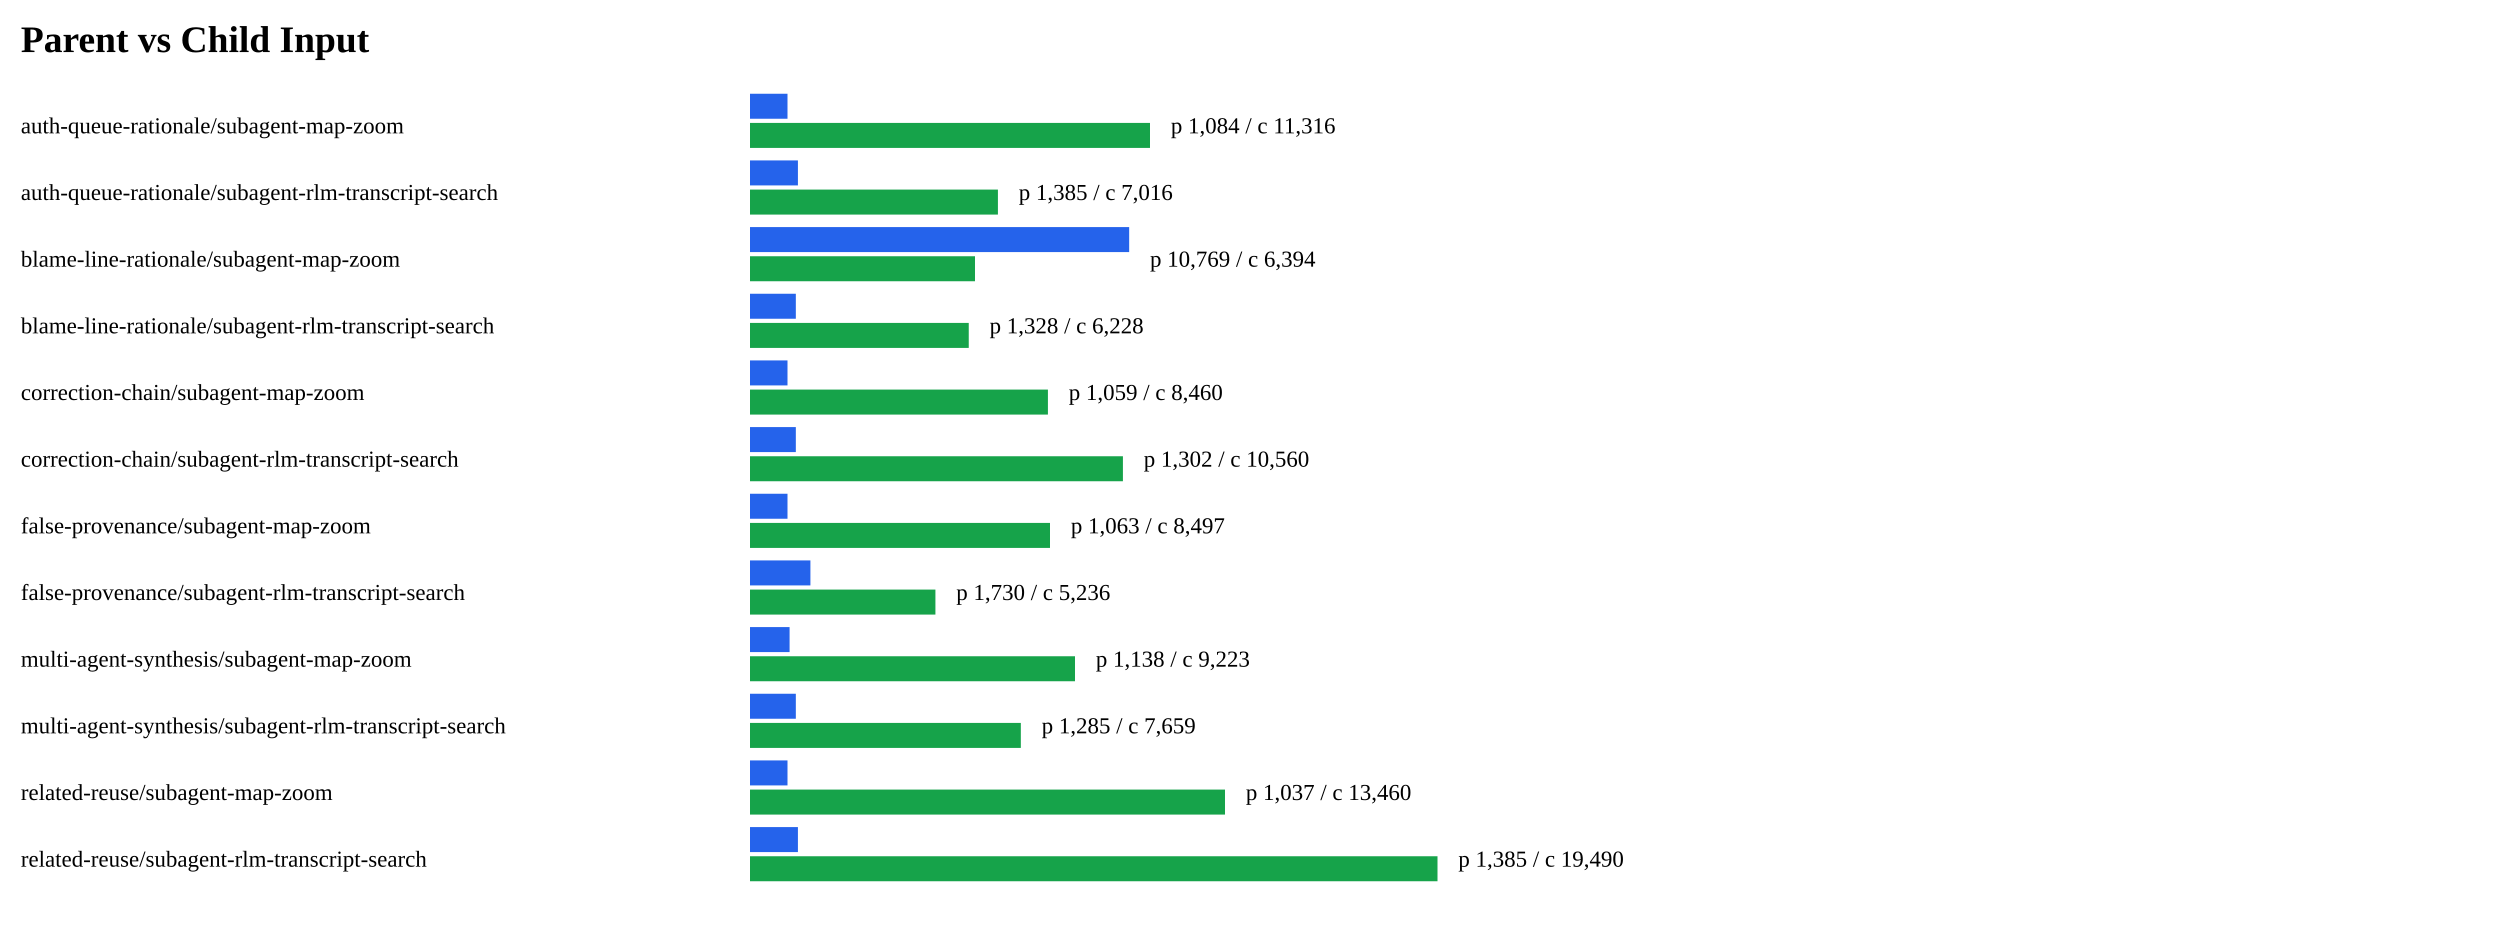
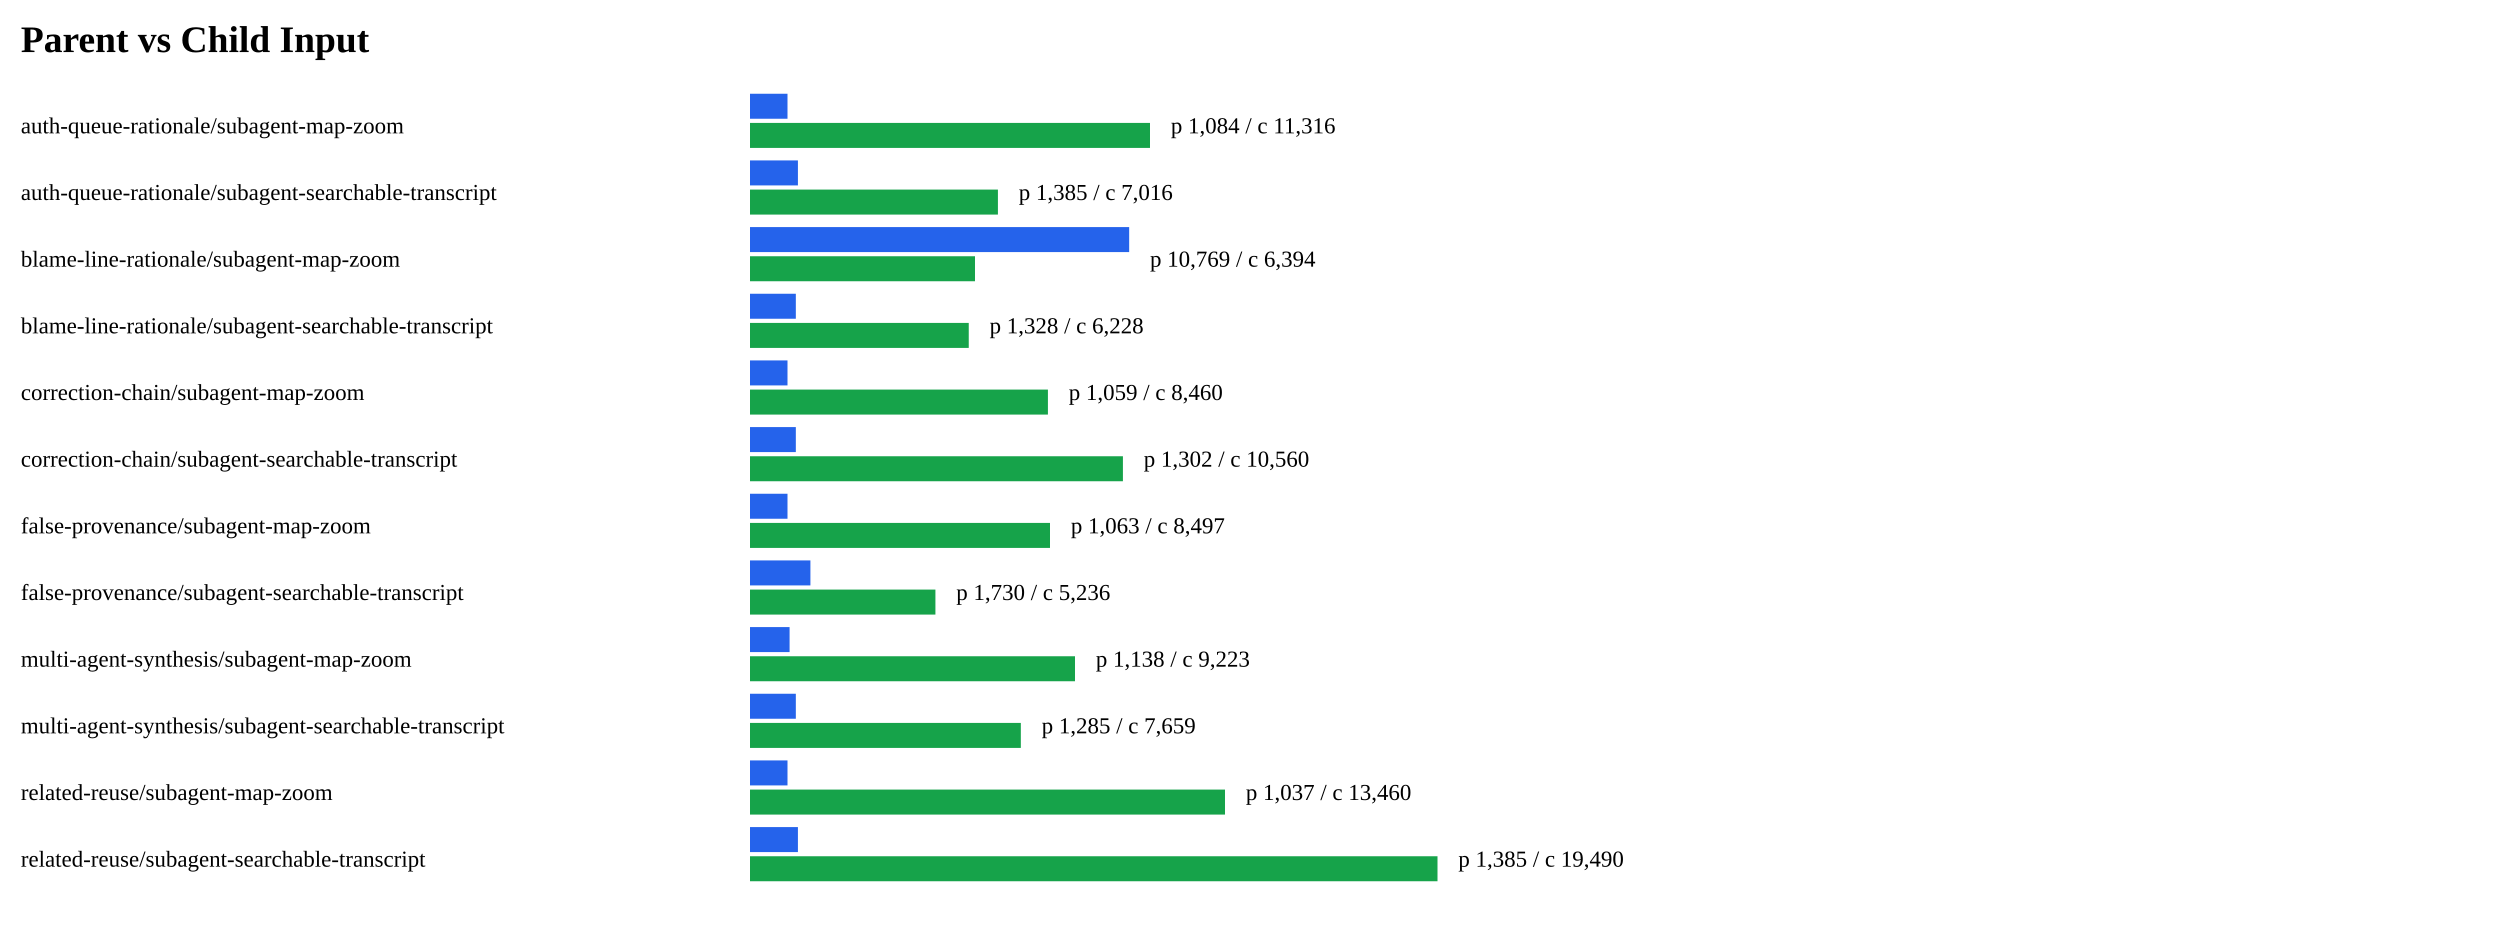
<svg xmlns="http://www.w3.org/2000/svg" width="1200" height="454">
  <text x="10" y="25" font-size="18" font-weight="bold">Parent vs Child Input</text>
  <text x="10" y="64" font-size="11">auth-queue-rationale/subagent-map-zoom</text>
  <rect x="360" y="45" width="18" height="12" fill="#2563eb" />
  <rect x="360" y="59" width="192" height="12" fill="#16a34a" />
  <text x="562" y="64" font-size="11">p 1,084 / c 11,316</text>
-   <text x="10" y="96" font-size="11">auth-queue-rationale/subagent-rlm-transcript-search</text>
+   <text x="10" y="96" font-size="11">auth-queue-rationale/subagent-searchable-transcript</text>
  <rect x="360" y="77" width="23" height="12" fill="#2563eb" />
  <rect x="360" y="91" width="119" height="12" fill="#16a34a" />
  <text x="489" y="96" font-size="11">p 1,385 / c 7,016</text>
  <text x="10" y="128" font-size="11">blame-line-rationale/subagent-map-zoom</text>
  <rect x="360" y="109" width="182" height="12" fill="#2563eb" />
  <rect x="360" y="123" width="108" height="12" fill="#16a34a" />
  <text x="552" y="128" font-size="11">p 10,769 / c 6,394</text>
-   <text x="10" y="160" font-size="11">blame-line-rationale/subagent-rlm-transcript-search</text>
+   <text x="10" y="160" font-size="11">blame-line-rationale/subagent-searchable-transcript</text>
  <rect x="360" y="141" width="22" height="12" fill="#2563eb" />
  <rect x="360" y="155" width="105" height="12" fill="#16a34a" />
  <text x="475" y="160" font-size="11">p 1,328 / c 6,228</text>
  <text x="10" y="192" font-size="11">correction-chain/subagent-map-zoom</text>
  <rect x="360" y="173" width="18" height="12" fill="#2563eb" />
  <rect x="360" y="187" width="143" height="12" fill="#16a34a" />
  <text x="513" y="192" font-size="11">p 1,059 / c 8,460</text>
-   <text x="10" y="224" font-size="11">correction-chain/subagent-rlm-transcript-search</text>
+   <text x="10" y="224" font-size="11">correction-chain/subagent-searchable-transcript</text>
  <rect x="360" y="205" width="22" height="12" fill="#2563eb" />
  <rect x="360" y="219" width="179" height="12" fill="#16a34a" />
  <text x="549" y="224" font-size="11">p 1,302 / c 10,560</text>
  <text x="10" y="256" font-size="11">false-provenance/subagent-map-zoom</text>
  <rect x="360" y="237" width="18" height="12" fill="#2563eb" />
  <rect x="360" y="251" width="144" height="12" fill="#16a34a" />
  <text x="514" y="256" font-size="11">p 1,063 / c 8,497</text>
-   <text x="10" y="288" font-size="11">false-provenance/subagent-rlm-transcript-search</text>
+   <text x="10" y="288" font-size="11">false-provenance/subagent-searchable-transcript</text>
  <rect x="360" y="269" width="29" height="12" fill="#2563eb" />
  <rect x="360" y="283" width="89" height="12" fill="#16a34a" />
  <text x="459" y="288" font-size="11">p 1,730 / c 5,236</text>
  <text x="10" y="320" font-size="11">multi-agent-synthesis/subagent-map-zoom</text>
  <rect x="360" y="301" width="19" height="12" fill="#2563eb" />
  <rect x="360" y="315" width="156" height="12" fill="#16a34a" />
  <text x="526" y="320" font-size="11">p 1,138 / c 9,223</text>
-   <text x="10" y="352" font-size="11">multi-agent-synthesis/subagent-rlm-transcript-search</text>
+   <text x="10" y="352" font-size="11">multi-agent-synthesis/subagent-searchable-transcript</text>
  <rect x="360" y="333" width="22" height="12" fill="#2563eb" />
  <rect x="360" y="347" width="130" height="12" fill="#16a34a" />
  <text x="500" y="352" font-size="11">p 1,285 / c 7,659</text>
  <text x="10" y="384" font-size="11">related-reuse/subagent-map-zoom</text>
  <rect x="360" y="365" width="18" height="12" fill="#2563eb" />
  <rect x="360" y="379" width="228" height="12" fill="#16a34a" />
  <text x="598" y="384" font-size="11">p 1,037 / c 13,460</text>
-   <text x="10" y="416" font-size="11">related-reuse/subagent-rlm-transcript-search</text>
+   <text x="10" y="416" font-size="11">related-reuse/subagent-searchable-transcript</text>
  <rect x="360" y="397" width="23" height="12" fill="#2563eb" />
  <rect x="360" y="411" width="330" height="12" fill="#16a34a" />
  <text x="700" y="416" font-size="11">p 1,385 / c 19,490</text>
</svg>
